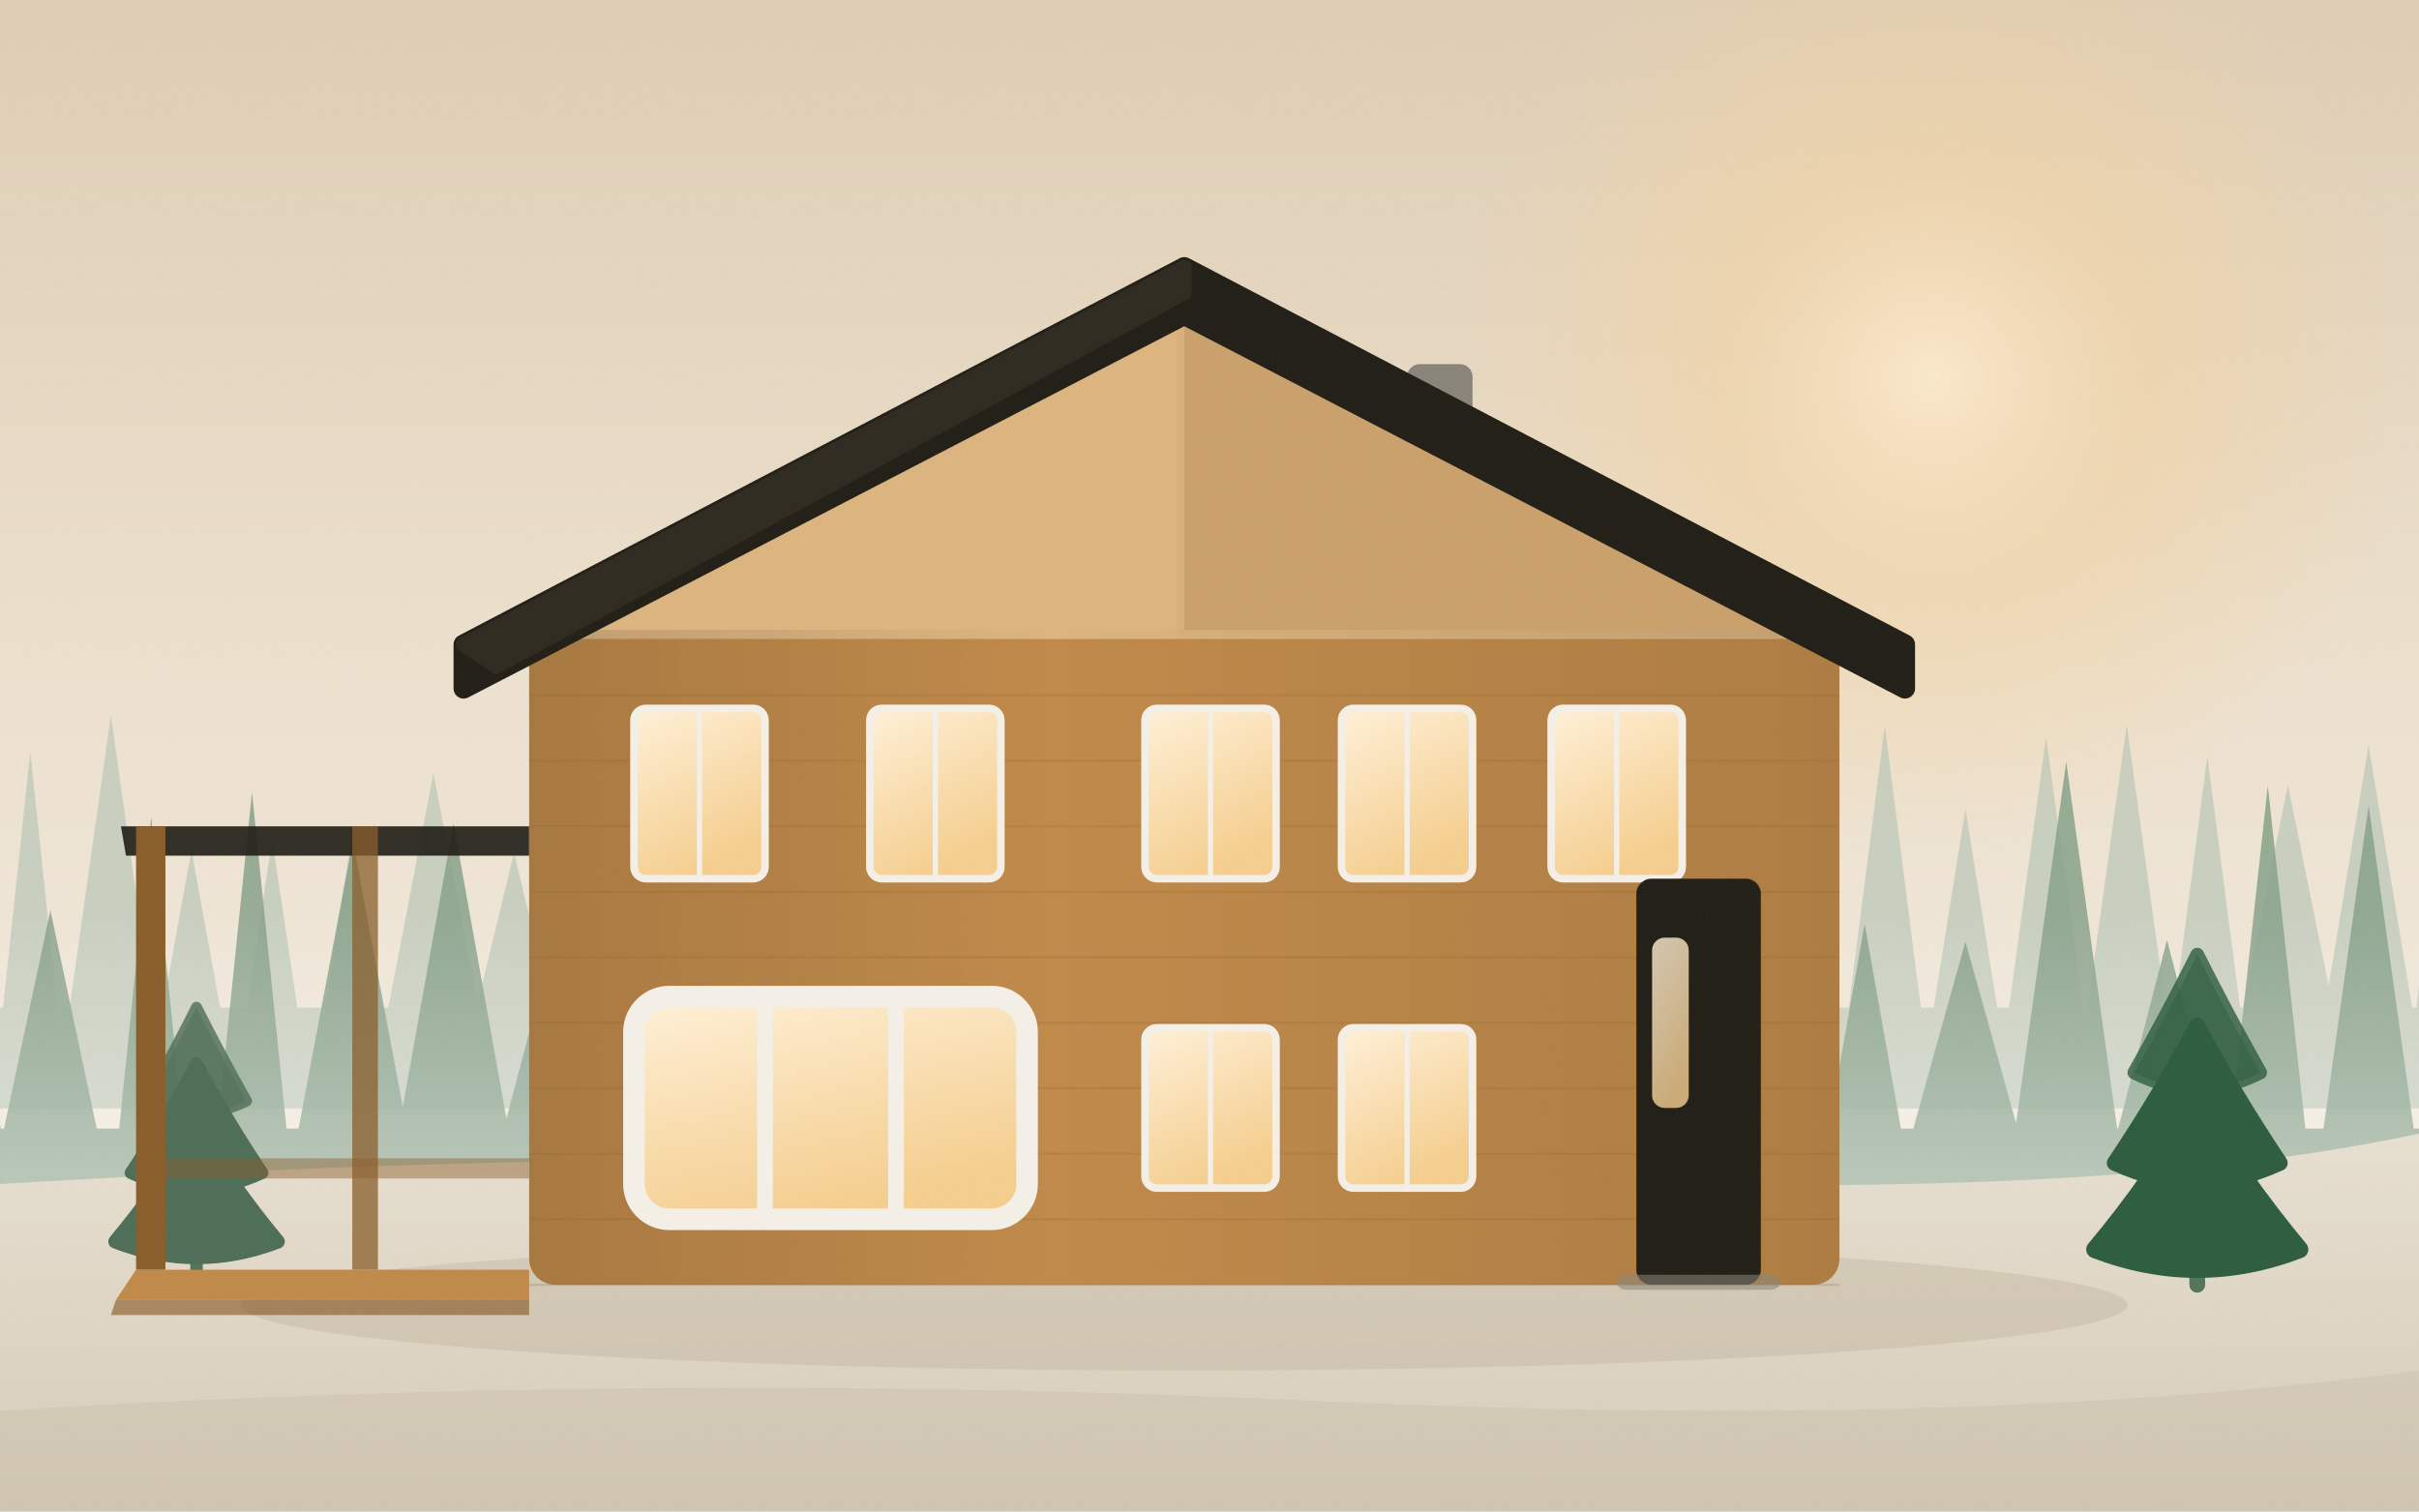
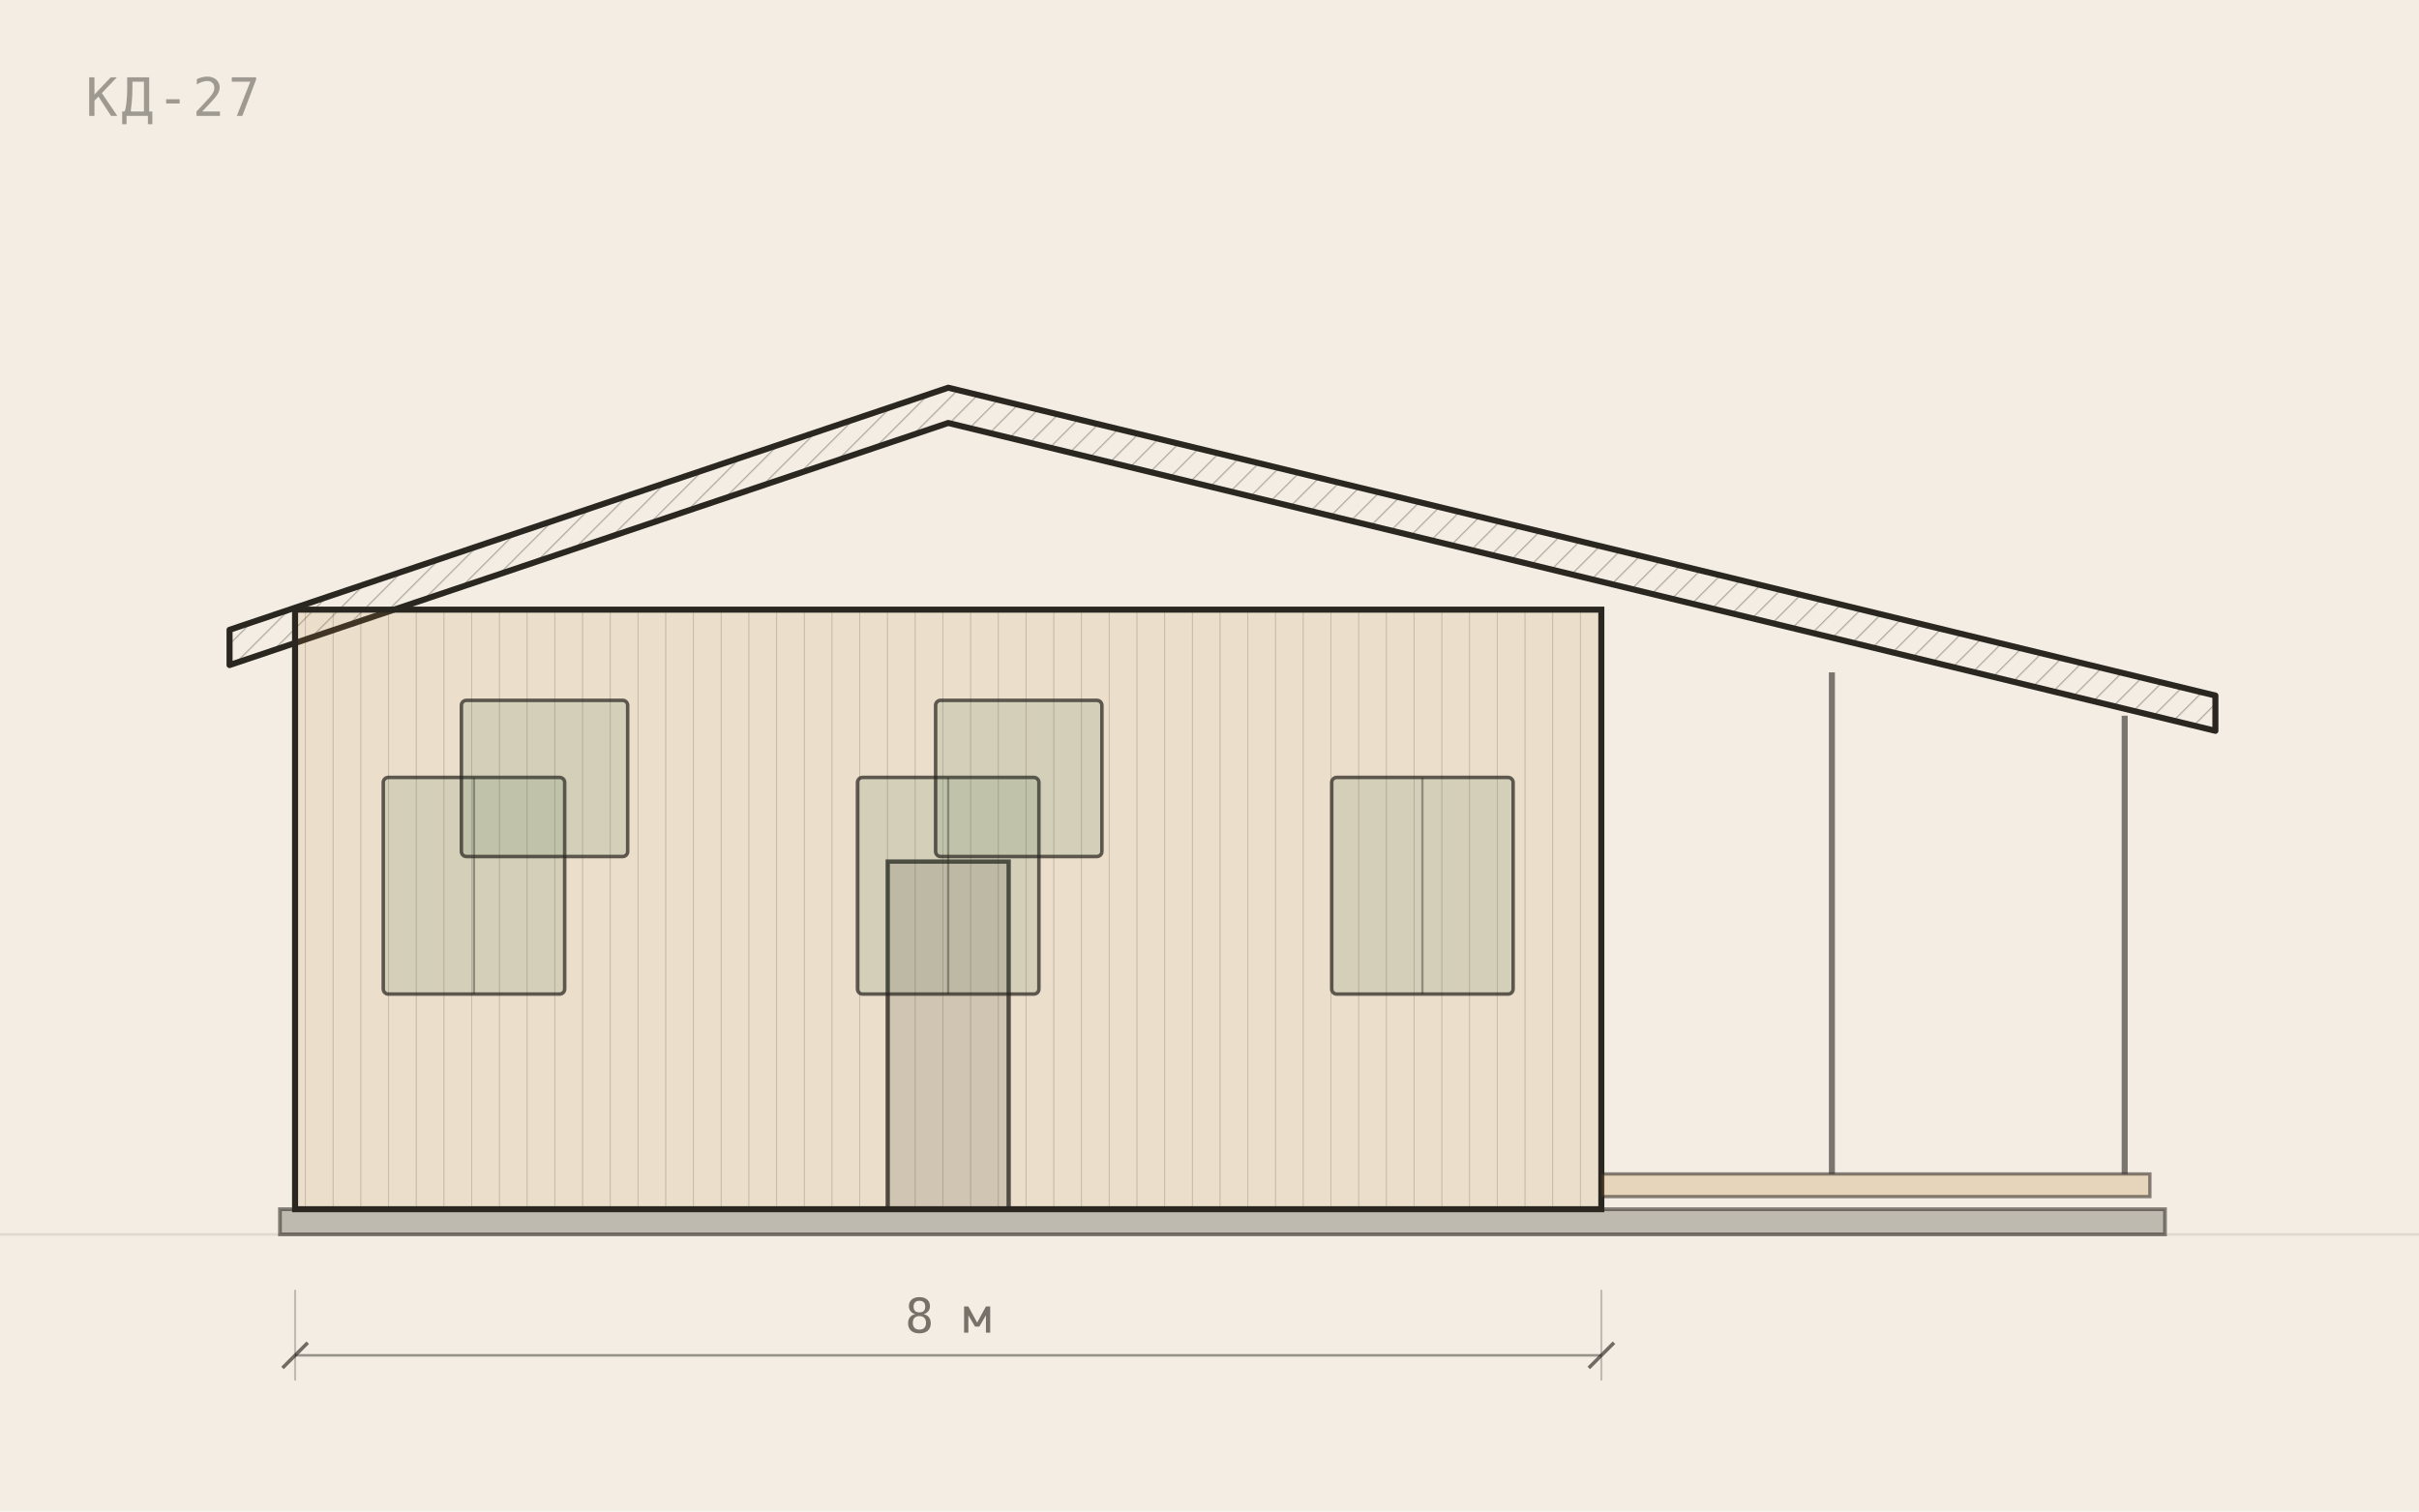
- <svg xmlns="http://www.w3.org/2000/svg" viewBox="0 0 960 600" role="img" aria-label="Каркасный дом КД-27, 8×14 м, 190 м²">
+ <svg xmlns="http://www.w3.org/2000/svg" viewBox="0 0 960 600" role="img" aria-label="Фасад каркасного дома КД-27, 8×14 м">
  <defs>
-     <linearGradient id="sky" x1="0" y1="0" x2="0" y2="1">
-       <stop offset="0" stop-color="#DFCDB4" />
-       <stop offset=".45" stop-color="#EDE1CE" />
-       <stop offset="1" stop-color="#F4EFE7" />
-     </linearGradient>
-     <radialGradient id="sunGlow" cx=".5" cy=".5" r=".5">
-       <stop offset="0" stop-color="#FBE9CC" stop-opacity=".95" />
-       <stop offset=".45" stop-color="#F2D3A2" stop-opacity=".55" />
-       <stop offset="1" stop-color="#F2D3A2" stop-opacity="0" />
-     </radialGradient>
-     <linearGradient id="glassGrad" x1="0" y1="0" x2=".4" y2="1">
-       <stop offset="0" stop-color="#FFF1D8" />
-       <stop offset="1" stop-color="#F5CE8E" />
-     </linearGradient>
-     <linearGradient id="wallShade" x1="0" y1="0" x2="1" y2="0">
-       <stop offset="0" stop-color="#000" stop-opacity=".13" />
-       <stop offset=".4" stop-color="#000" stop-opacity="0" />
-       <stop offset="1" stop-color="#000" stop-opacity=".10" />
-     </linearGradient>
-     <linearGradient id="mist" x1="0" y1="0" x2="0" y2="1">
-       <stop offset="0" stop-color="#fff" stop-opacity="0" />
-       <stop offset="1" stop-color="#fff" stop-opacity=".55" />
-     </linearGradient>
-     <linearGradient id="groundGrad" x1="0" y1="0" x2="0" y2="1">
-       <stop offset="0" stop-color="#E7DFD0" />
-       <stop offset="1" stop-color="#D6CCB8" />
-     </linearGradient>
-     <filter id="grain">
-       <feTurbulence type="fractalNoise" baseFrequency=".9" numOctaves="2" stitchTiles="stitch" />
-       <feColorMatrix type="saturate" values="0" />
-       <feComponentTransfer>
-         <feFuncA type="linear" slope=".055" />
-       </feComponentTransfer>
-     </filter>
-     <filter id="soft">
-       <feGaussianBlur stdDeviation="6" />
-     </filter>
+     <pattern id="hatch" width="7" height="7" patternTransform="rotate(45)" patternUnits="userSpaceOnUse">
+       <line x1="0" y1="0" x2="0" y2="7" stroke="#3A362C" stroke-width="1" stroke-opacity=".34" />
+     </pattern>
+     <pattern id="board" width="11" height="8" patternUnits="userSpaceOnUse">
+       <line x1="0" y1="0" x2="0" y2="8" stroke="#2A2620" stroke-width=".7" stroke-opacity=".2" />
+     </pattern>
  </defs>
-   <rect width="960" height="600" fill="url(#sky)" />
-   <circle cx="766.941" cy="150" r="190" fill="url(#sunGlow)" />
-   <path d="M-20 440 L-30.5 400.0 L-20.0 333.7 L-9.5 400.0 L1.2 400.0 L12.0 298.5 L22.8 400.0 L27.6 400.0 L44.0 284.0 L60.4 400.0 L64.6 400.0 L76.0 337.6 L87.4 400.0 L98.0 400.0 L108.0 333.0 L118.0 400.0 L128.9 400.0 L140.0 329.7 L151.1 400.0 L154.1 400.0 L172.0 306.9 L189.9 400.0 L189.1 400.0 L204.0 338.5 L218.9 400.0 L218.3 400.0 L236.0 341.2 L253.7 400.0 L253.9 400.0 L268.0 315.9 L282.1 400.0 L289.3 400.0 L300.0 335.1 L310.7 400.0 L316.6 400.0 L332.0 309.6 L347.4 400.0 L348.3 400.0 L364.0 283.2 L379.7 400.0 L385.3 400.0 L396.0 288.8 L406.7 400.0 L410.8 400.0 L428.0 301.6 L445.2 400.0 L444.3 400.0 L460.0 306.8 L475.7 400.0 L476.4 400.0 L492.0 320.3 L507.6 400.0 L506.8 400.0 L524.0 294.8 L541.2 400.0 L540.6 400.0 L556.0 327.6 L571.4 400.0 L574.6 400.0 L588.0 339.1 L601.4 400.0 L607.2 400.0 L620.0 282.5 L632.8 400.0 L634.2 400.0 L652.0 298.9 L669.8 400.0 L669.4 400.0 L684.0 301.7 L698.6 400.0 L704.5 400.0 L716.0 338.3 L727.5 400.0 L733.7 400.0 L748.0 288.1 L762.3 400.0 L767.4 400.0 L780.0 321.1 L792.6 400.0 L797.3 400.0 L812.0 292.6 L826.7 400.0 L828.5 400.0 L844.0 287.6 L859.5 400.0 L863.0 400.0 L876.0 300.2 L889.0 400.0 L890.1 400.0 L908.0 311.6 L925.9 400.0 L922.7 400.0 L940.0 295.8 L957.3 400.0 L959.0 400.0 L972.0 284.6 L985.0 400.0 L1000 440 Z" fill="#B9C6B7" opacity="0.7" />
-   <path d="M-20 488 L-40.3 448.0 L-20.0 327.0 L0.3 448.0 L1.6 448.0 L20.0 361.4 L38.4 448.0 L47.3 448.0 L60.0 324.4 L72.7 448.0 L86.3 448.0 L100.0 314.5 L113.7 448.0 L118.5 448.0 L140.0 334.0 L161.5 448.0 L158.3 448.0 L180.0 326.8 L201.7 448.0 L199.9 448.0 L220.0 372.3 L240.1 448.0 L238.8 448.0 L260.0 366.1 L281.2 448.0 L279.9 448.0 L300.0 371.7 L320.1 448.0 L323.5 448.0 L340.0 305.8 L356.5 448.0 L359.4 448.0 L380.0 303.1 L400.6 448.0 L401.8 448.0 L420.0 308.2 L438.2 448.0 L442.6 448.0 L460.0 326.1 L477.4 448.0 L483.2 448.0 L500.0 331.1 L516.8 448.0 L524.6 448.0 L540.0 368.7 L555.4 448.0 L563.1 448.0 L580.0 301.6 L596.9 448.0 L602.5 448.0 L620.0 319.4 L637.5 448.0 L642.7 448.0 L660.0 349.8 L677.3 448.0 L682.1 448.0 L700.0 313.0 L717.9 448.0 L725.6 448.0 L740.0 366.8 L754.4 448.0 L759.3 448.0 L780.0 373.8 L800.7 448.0 L799.8 448.0 L820.0 302.4 L840.2 448.0 L840.6 448.0 L860.0 373.1 L879.4 448.0 L885.1 448.0 L900.0 311.9 L914.9 448.0 L922.1 448.0 L940.0 319.7 L957.9 448.0 L960.0 448.0 L980.0 311.5 L1000.0 448.0 L1000 488 Z" fill="#87A189" opacity="0.85" />
-   <rect x="0" y="360" width="960" height="130" fill="url(#mist)" opacity=".7" />
-   <path d="M0 470 Q300 452 560 466 T960 450 V600 H0 Z" fill="url(#groundGrad)" />
-   <g transform="translate(78 504) scale(0.62)">
-     <rect x="-4" y="-24" width="8" height="28" rx="4" fill="#2F5D3F" opacity=".8" />
-     <path d="M0 -168 Q14 -140 32 -108 Q16 -100 0 -100 Q-16 -100 -32 -108 Q-14 -140 0 -168 Z" fill="#4F6E58" opacity=".9" stroke="#4F6E58" stroke-width="7" stroke-linejoin="round" stroke-opacity=".9" />
-     <path d="M0 -132 Q18 -98 42 -62 Q20 -52 0 -52 Q-20 -52 -42 -62 Q-18 -98 0 -132 Z" fill="#4F6E58" stroke="#4F6E58" stroke-width="8" stroke-linejoin="round" />
-     <path d="M0 -92 Q22 -54 52 -18 Q26 -8 0 -8 Q-26 -8 -52 -18 Q-22 -54 0 -92 Z" fill="#4F6E58" stroke="#4F6E58" stroke-width="9" stroke-linejoin="round" />
-   </g>
+   <rect width="960" height="600" fill="#F3EDE3" />
+   <line x1="0" y1="490" x2="960" y2="490" stroke="#2A2620" stroke-width="1" stroke-opacity=".1" />
+   <text x="34" y="46" font-family="Menlo, Consolas, monospace" font-size="21" letter-spacing="1.5" fill="#2A2620" fill-opacity=".42">КД-27</text>
  <g>
-     <ellipse cx="470" cy="518" rx="374.4" ry="26" fill="#C0B6A0" opacity=".45" />
+     <path d="M91.1 250.0 L376.3 153.9 L879.2 276.1 L879.2 290.1 L376.3 167.9 L91.1 264.0 Z" fill="url(#hatch)" stroke="#2A2620" stroke-width="2.4" stroke-linejoin="round" />
+     <rect x="117.1" y="242.0" width="518.4" height="238" fill="#C08A4A" fill-opacity=".16" />
+     <rect x="117.1" y="242.0" width="518.4" height="238" fill="url(#board)" />
+     <rect x="117.1" y="242.0" width="518.4" height="238" fill="none" stroke="#2A2620" stroke-width="2.4" />
+     <rect x="635.5" y="466.0" width="217.7" height="9" fill="#C08A4A" fill-opacity=".26" stroke="#2A2620" stroke-width="1.3" stroke-opacity=".55" />
+     <line x1="843.2" y1="466.0" x2="843.2" y2="284.1" stroke="#2A2620" stroke-width="2.4" stroke-opacity=".6" />
+     <line x1="727.0" y1="466.0" x2="727.0" y2="266.9" stroke="#2A2620" stroke-width="2.4" stroke-opacity=".6" />
+     <rect x="352.3" y="342.0" width="48" height="138" fill="#3A362C" fill-opacity=".15" stroke="#2A2620" stroke-width="1.7" stroke-opacity=".78" />
    <g>
-       <path d="M54 504 H210 V516 H46 Z" fill="#C08A4A" />
-       <path d="M46 516 H210 v6 H44 Z" fill="#8A5E2B" opacity=".65" />
-       <path d="M48 328 H210 v11.648 H50 Z" fill="#221F17" opacity=".92" />
-       <rect x="54" y="328" width="11.648" height="176" fill="#8A5E2B" />
-       <rect x="139.8" y="328" width="10.192" height="176" fill="#8A5E2B" opacity=".75" />
-       <rect x="54" y="459.8" width="156" height="8.008" fill="#8A5E2B" opacity=".45" />
-     </g>
-     <rect x="558.4" y="144.544" width="26" height="83.824" rx="5" fill="#8A857A" />
-     <rect x="210" y="250" width="520" height="260" rx="10.4" fill="#C08A4A" />
-     <polygon points="210,250 470,114.8 730,250" fill="#DCB47F" stroke="#DCB47F" stroke-width="7.28" stroke-linejoin="round" />
-     <polygon points="470,114.8 730,250 470,250" fill="#8A5E2B" opacity=".22" stroke="#8A5E2B" stroke-width="5.824" stroke-linejoin="round" stroke-opacity=".22" />
-     <rect x="210" y="250" width="520" height="260" rx="10.4" fill="url(#wallShade)" />
-     <line x1="210" y1="276" x2="730" y2="276" stroke="#8A5E2B" stroke-width=".9" opacity=".2" />
-     <line x1="210" y1="302" x2="730" y2="302" stroke="#8A5E2B" stroke-width=".9" opacity=".2" />
-     <line x1="210" y1="328" x2="730" y2="328" stroke="#8A5E2B" stroke-width=".9" opacity=".2" />
-     <line x1="210" y1="354" x2="730" y2="354" stroke="#8A5E2B" stroke-width=".9" opacity=".2" />
-     <line x1="210" y1="380" x2="730" y2="380" stroke="#8A5E2B" stroke-width=".9" opacity=".2" />
-     <line x1="210" y1="406" x2="730" y2="406" stroke="#8A5E2B" stroke-width=".9" opacity=".2" />
-     <line x1="210" y1="432" x2="730" y2="432" stroke="#8A5E2B" stroke-width=".9" opacity=".2" />
-     <line x1="210" y1="458" x2="730" y2="458" stroke="#8A5E2B" stroke-width=".9" opacity=".2" />
-     <line x1="210" y1="484" x2="730" y2="484" stroke="#8A5E2B" stroke-width=".9" opacity=".2" />
-     <line x1="210" y1="510" x2="730" y2="510" stroke="#8A5E2B" stroke-width=".9" opacity=".2" />
-     <path d="M184 255.824 L470 106.064 L756 255.824 L756 273.296 L470 124.992 L184 273.296 Z" fill="#221F17" stroke="#221F17" stroke-width="8.008" stroke-linejoin="round" />
-     <path d="M184 255.824 L470 106.064 L470 116.256 L197 264.56  Z" fill="#332E23" opacity=".9" stroke="#332E23" stroke-width="5.824" stroke-linejoin="round" stroke-opacity=".9" />
-     <g>
-       <rect x="251.6" y="281.2" width="52" height="67.6" rx="4.68" fill="url(#glassGrad)" />
-       <line x1="277.6" y1="281.2" x2="277.6" y2="348.8" stroke="#F4EFE7" stroke-width="2.08" />
-       <rect x="251.6" y="281.2" width="52" height="67.6" rx="4.68" fill="none" stroke="#F4EFE7" stroke-width="3" stroke-linejoin="round" />
+       <rect x="152.1" y="308.6" width="72" height="86" rx="2" fill="#2F5D3F" fill-opacity=".12" stroke="#2A2620" stroke-width="1.4" stroke-opacity=".72" />
+       <line x1="188.1" y1="308.6" x2="188.1" y2="394.6" stroke="#2A2620" stroke-width=".9" stroke-opacity=".4" />
    </g>
    <g>
-       <rect x="345.2" y="281.2" width="52" height="67.6" rx="4.68" fill="url(#glassGrad)" />
-       <line x1="371.2" y1="281.2" x2="371.2" y2="348.8" stroke="#F4EFE7" stroke-width="2.08" />
-       <rect x="345.2" y="281.2" width="52" height="67.6" rx="4.68" fill="none" stroke="#F4EFE7" stroke-width="3" stroke-linejoin="round" />
+       <rect x="340.3" y="308.6" width="72" height="86" rx="2" fill="#2F5D3F" fill-opacity=".12" stroke="#2A2620" stroke-width="1.4" stroke-opacity=".72" />
+       <line x1="376.3" y1="308.6" x2="376.3" y2="394.6" stroke="#2A2620" stroke-width=".9" stroke-opacity=".4" />
    </g>
    <g>
-       <rect x="454.4" y="281.2" width="52" height="67.6" rx="4.68" fill="url(#glassGrad)" />
-       <line x1="480.4" y1="281.2" x2="480.4" y2="348.8" stroke="#F4EFE7" stroke-width="2.08" />
-       <rect x="454.4" y="281.2" width="52" height="67.6" rx="4.68" fill="none" stroke="#F4EFE7" stroke-width="3" stroke-linejoin="round" />
+       <rect x="528.5" y="308.6" width="72" height="86" rx="2" fill="#2F5D3F" fill-opacity=".12" stroke="#2A2620" stroke-width="1.4" stroke-opacity=".72" />
+       <line x1="564.5" y1="308.6" x2="564.5" y2="394.6" stroke="#2A2620" stroke-width=".9" stroke-opacity=".4" />
    </g>
+     <rect x="183.1" y="278.0" width="66" height="62" rx="2" fill="#2F5D3F" fill-opacity=".12" stroke="#2A2620" stroke-width="1.4" stroke-opacity=".72" />
+     <rect x="371.3" y="278.0" width="66" height="62" rx="2" fill="#2F5D3F" fill-opacity=".12" stroke="#2A2620" stroke-width="1.4" stroke-opacity=".72" />
+     <rect x="111.1" y="480.0" width="748.1" height="10" fill="#3A362C" fill-opacity=".28" stroke="#2A2620" stroke-width="1.5" stroke-opacity=".55" />
    <g>
-       <rect x="532.4" y="281.2" width="52" height="67.6" rx="4.68" fill="url(#glassGrad)" />
-       <line x1="558.4" y1="281.2" x2="558.4" y2="348.8" stroke="#F4EFE7" stroke-width="2.08" />
-       <rect x="532.4" y="281.2" width="52" height="67.6" rx="4.68" fill="none" stroke="#F4EFE7" stroke-width="3" stroke-linejoin="round" />
-     </g>
-     <g>
-       <rect x="615.6" y="281.2" width="52" height="67.6" rx="4.68" fill="url(#glassGrad)" />
-       <line x1="641.6" y1="281.2" x2="641.6" y2="348.8" stroke="#F4EFE7" stroke-width="2.08" />
-       <rect x="615.6" y="281.2" width="52" height="67.6" rx="4.68" fill="none" stroke="#F4EFE7" stroke-width="3" stroke-linejoin="round" />
-     </g>
-     <g>
-       <rect x="251.6" y="395.6" width="156" height="88.4" rx="14.04" fill="url(#glassGrad)" />
-       <line x1="303.6" y1="395.6" x2="303.6" y2="484" stroke="#F4EFE7" stroke-width="6.24" />
-       <line x1="355.6" y1="395.6" x2="355.6" y2="484" stroke="#F4EFE7" stroke-width="6.24" />
-       <rect x="251.6" y="395.6" width="156" height="88.4" rx="14.04" fill="none" stroke="#F4EFE7" stroke-width="8.58" stroke-linejoin="round" />
-     </g>
-     <g>
-       <rect x="454.4" y="407.976" width="52" height="63.648" rx="4.68" fill="url(#glassGrad)" />
-       <line x1="480.4" y1="407.976" x2="480.4" y2="471.624" stroke="#F4EFE7" stroke-width="2.08" />
-       <rect x="454.4" y="407.976" width="52" height="63.648" rx="4.68" fill="none" stroke="#F4EFE7" stroke-width="3" stroke-linejoin="round" />
-     </g>
-     <g>
-       <rect x="532.4" y="407.976" width="52" height="63.648" rx="4.68" fill="url(#glassGrad)" />
-       <line x1="558.4" y1="407.976" x2="558.4" y2="471.624" stroke="#F4EFE7" stroke-width="2.08" />
-       <rect x="532.4" y="407.976" width="52" height="63.648" rx="4.68" fill="none" stroke="#F4EFE7" stroke-width="3" stroke-linejoin="round" />
-     </g>
-     <g>
-       <rect x="649.4" y="348.8" width="49.4" height="161.2" rx="6" fill="#221F17" />
-       <rect x="655.64" y="372.2" width="14.56" height="67.6" rx="5" fill="url(#glassGrad)" opacity=".8" />
-       <rect x="641.6" y="506" width="65" height="6" rx="4" fill="#8A857A" opacity=".55" />
+       <line x1="117.12" y1="538" x2="635.52" y2="538" stroke="#2A2620" stroke-width="1" stroke-opacity=".45" />
+       <path d="M112.12 543 L122.12 533" stroke="#2A2620" stroke-width="1.4" stroke-opacity=".65" />
+       <path d="M630.52 543 L640.52 533" stroke="#2A2620" stroke-width="1.4" stroke-opacity=".65" />
+       <line x1="117.12" y1="512" x2="117.12" y2="548" stroke="#2A2620" stroke-width=".8" stroke-opacity=".25" />
+       <line x1="635.52" y1="512" x2="635.52" y2="548" stroke="#2A2620" stroke-width=".8" stroke-opacity=".25" />
+       <text x="376.32" y="529" text-anchor="middle" font-family="Menlo, Consolas, monospace" font-size="19" fill="#2A2620" fill-opacity=".62">8 м</text>
    </g>
  </g>
-   <g transform="translate(872 510) scale(0.78)">
-     <rect x="-4" y="-24" width="8" height="28" rx="4" fill="#2F5D3F" opacity=".8" />
-     <path d="M0 -168 Q14 -140 32 -108 Q16 -100 0 -100 Q-16 -100 -32 -108 Q-14 -140 0 -168 Z" fill="#2F5D3F" opacity=".9" stroke="#2F5D3F" stroke-width="7" stroke-linejoin="round" stroke-opacity=".9" />
-     <path d="M0 -132 Q18 -98 42 -62 Q20 -52 0 -52 Q-20 -52 -42 -62 Q-18 -98 0 -132 Z" fill="#2F5D3F" stroke="#2F5D3F" stroke-width="8" stroke-linejoin="round" />
-     <path d="M0 -92 Q22 -54 52 -18 Q26 -8 0 -8 Q-26 -8 -52 -18 Q-22 -54 0 -92 Z" fill="#2F5D3F" stroke="#2F5D3F" stroke-width="9" stroke-linejoin="round" />
-   </g>
-   <path d="M0 560 Q260 544 520 556 T960 544 V600 H0 Z" fill="#C0B6A0" opacity=".3" />
-   <rect width="960" height="600" filter="url(#grain)" opacity=".45" />
</svg>
